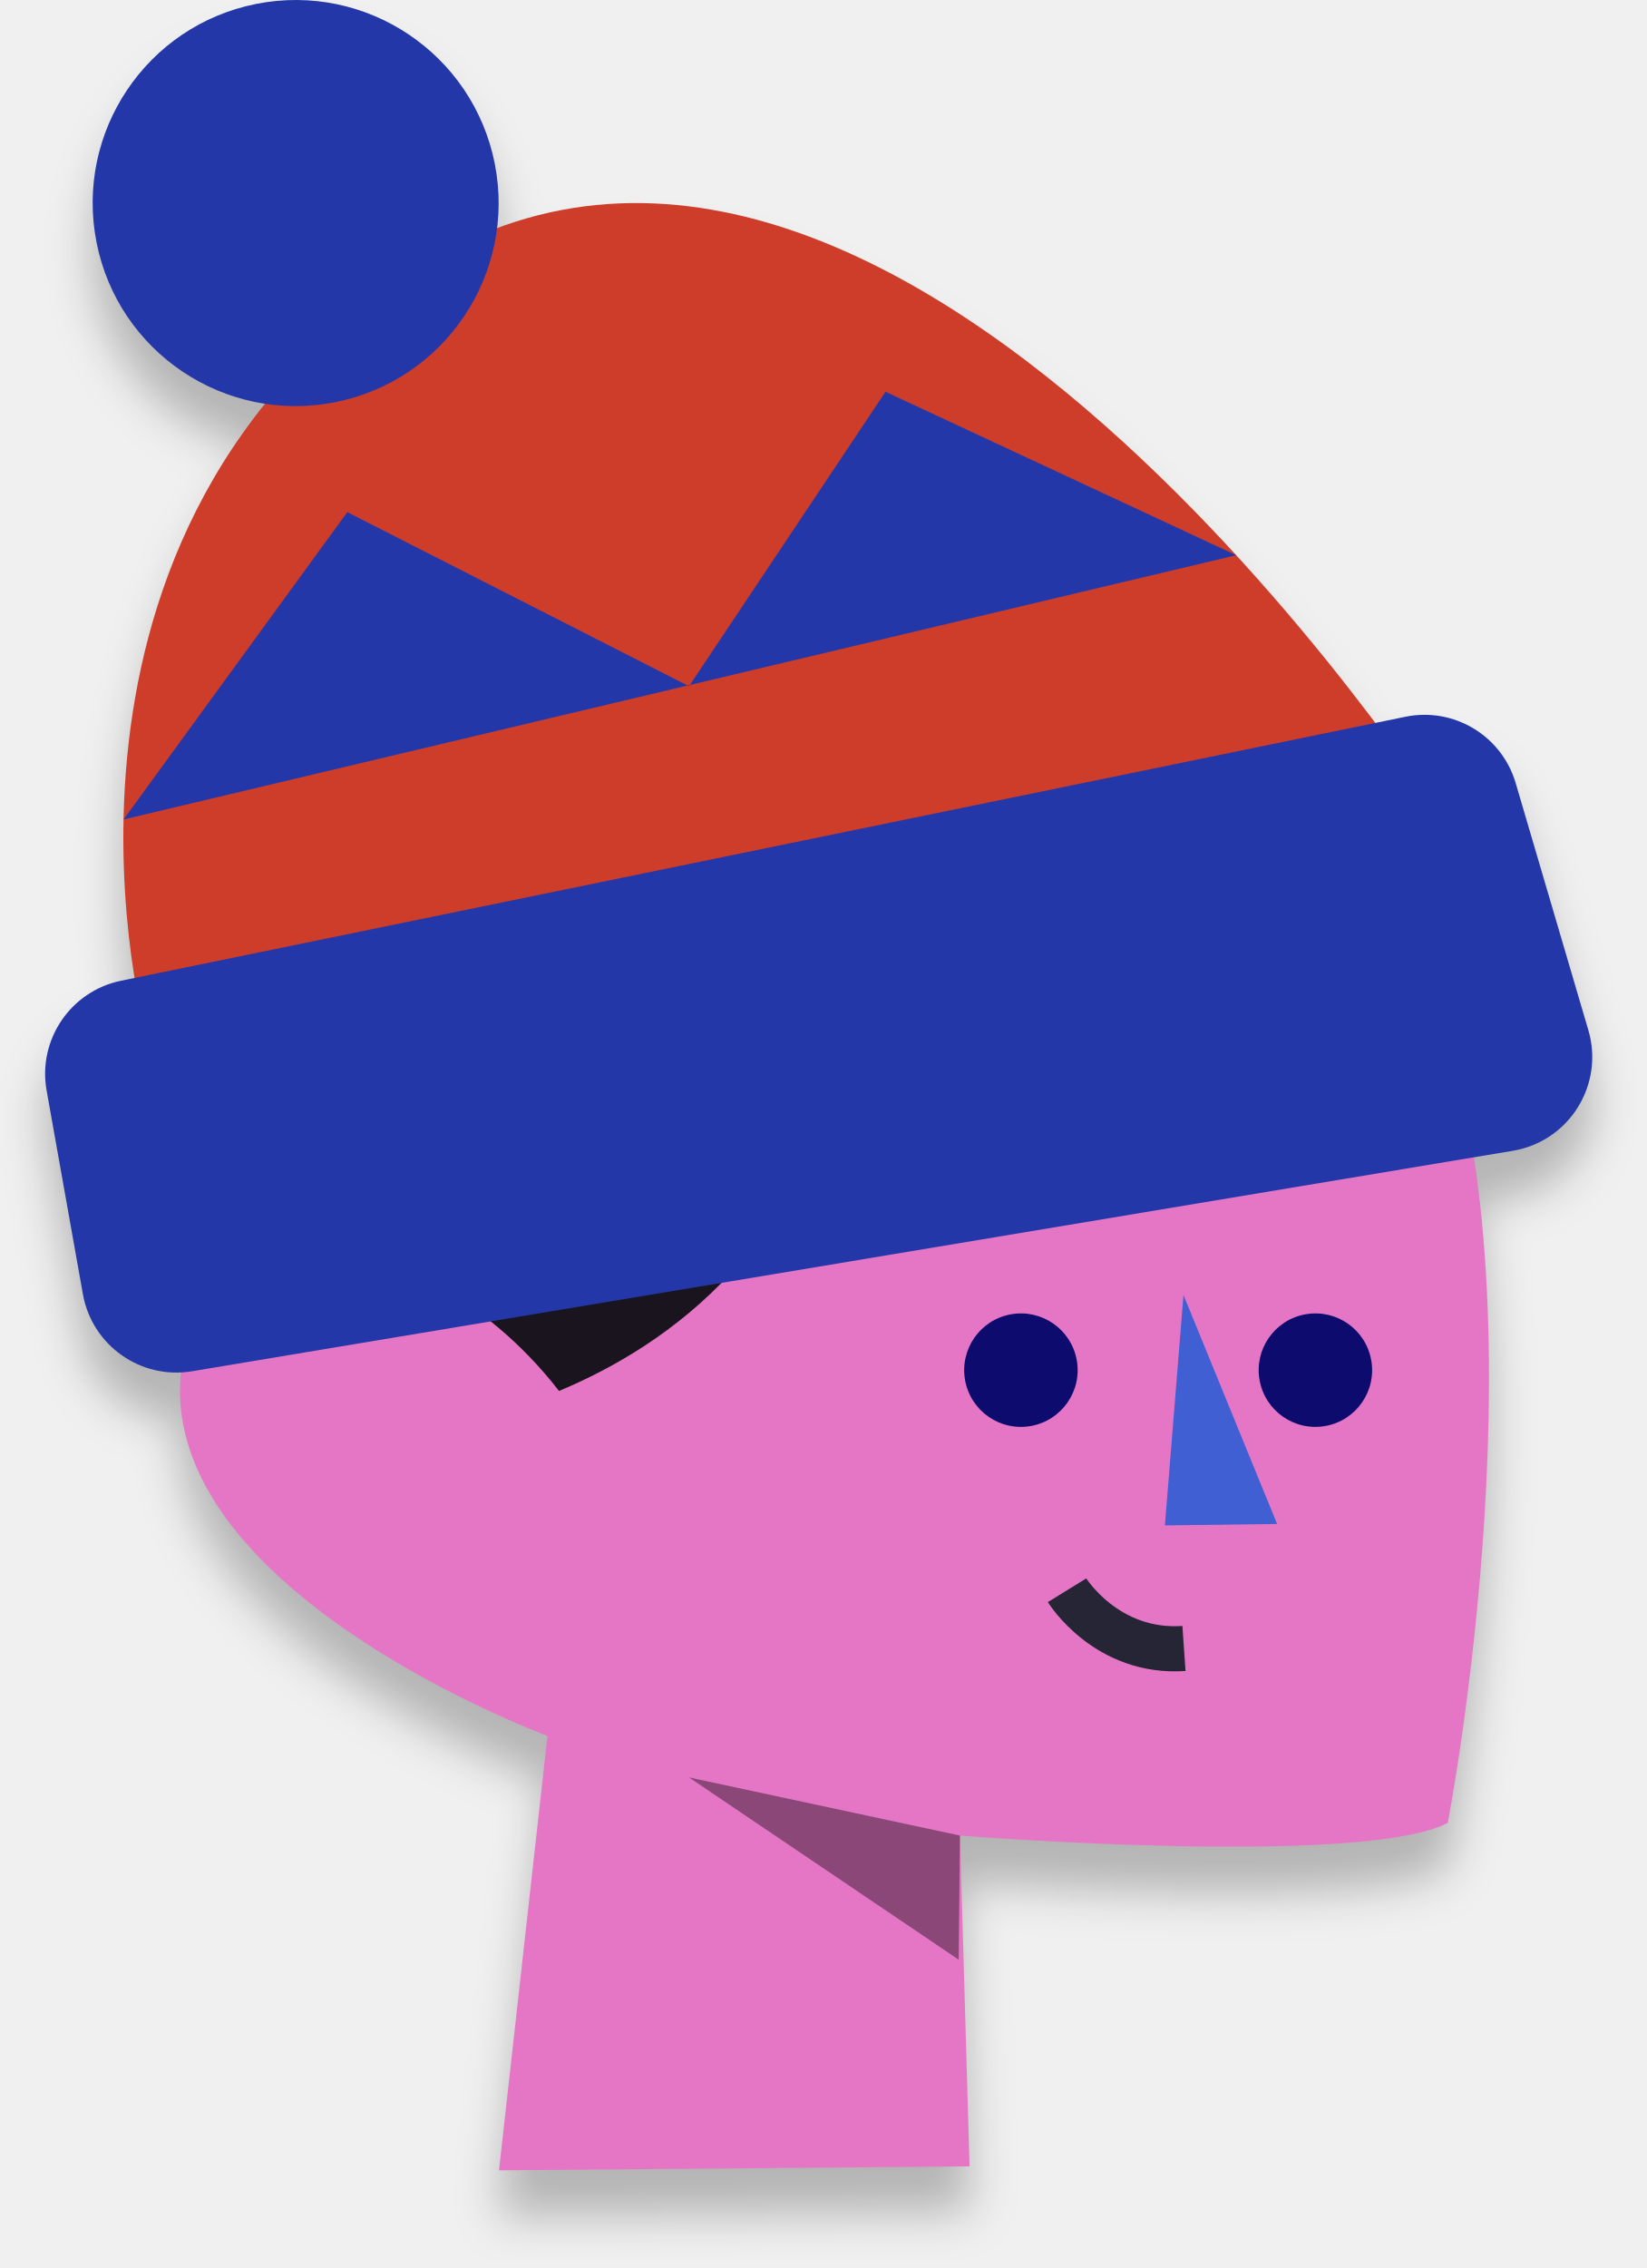
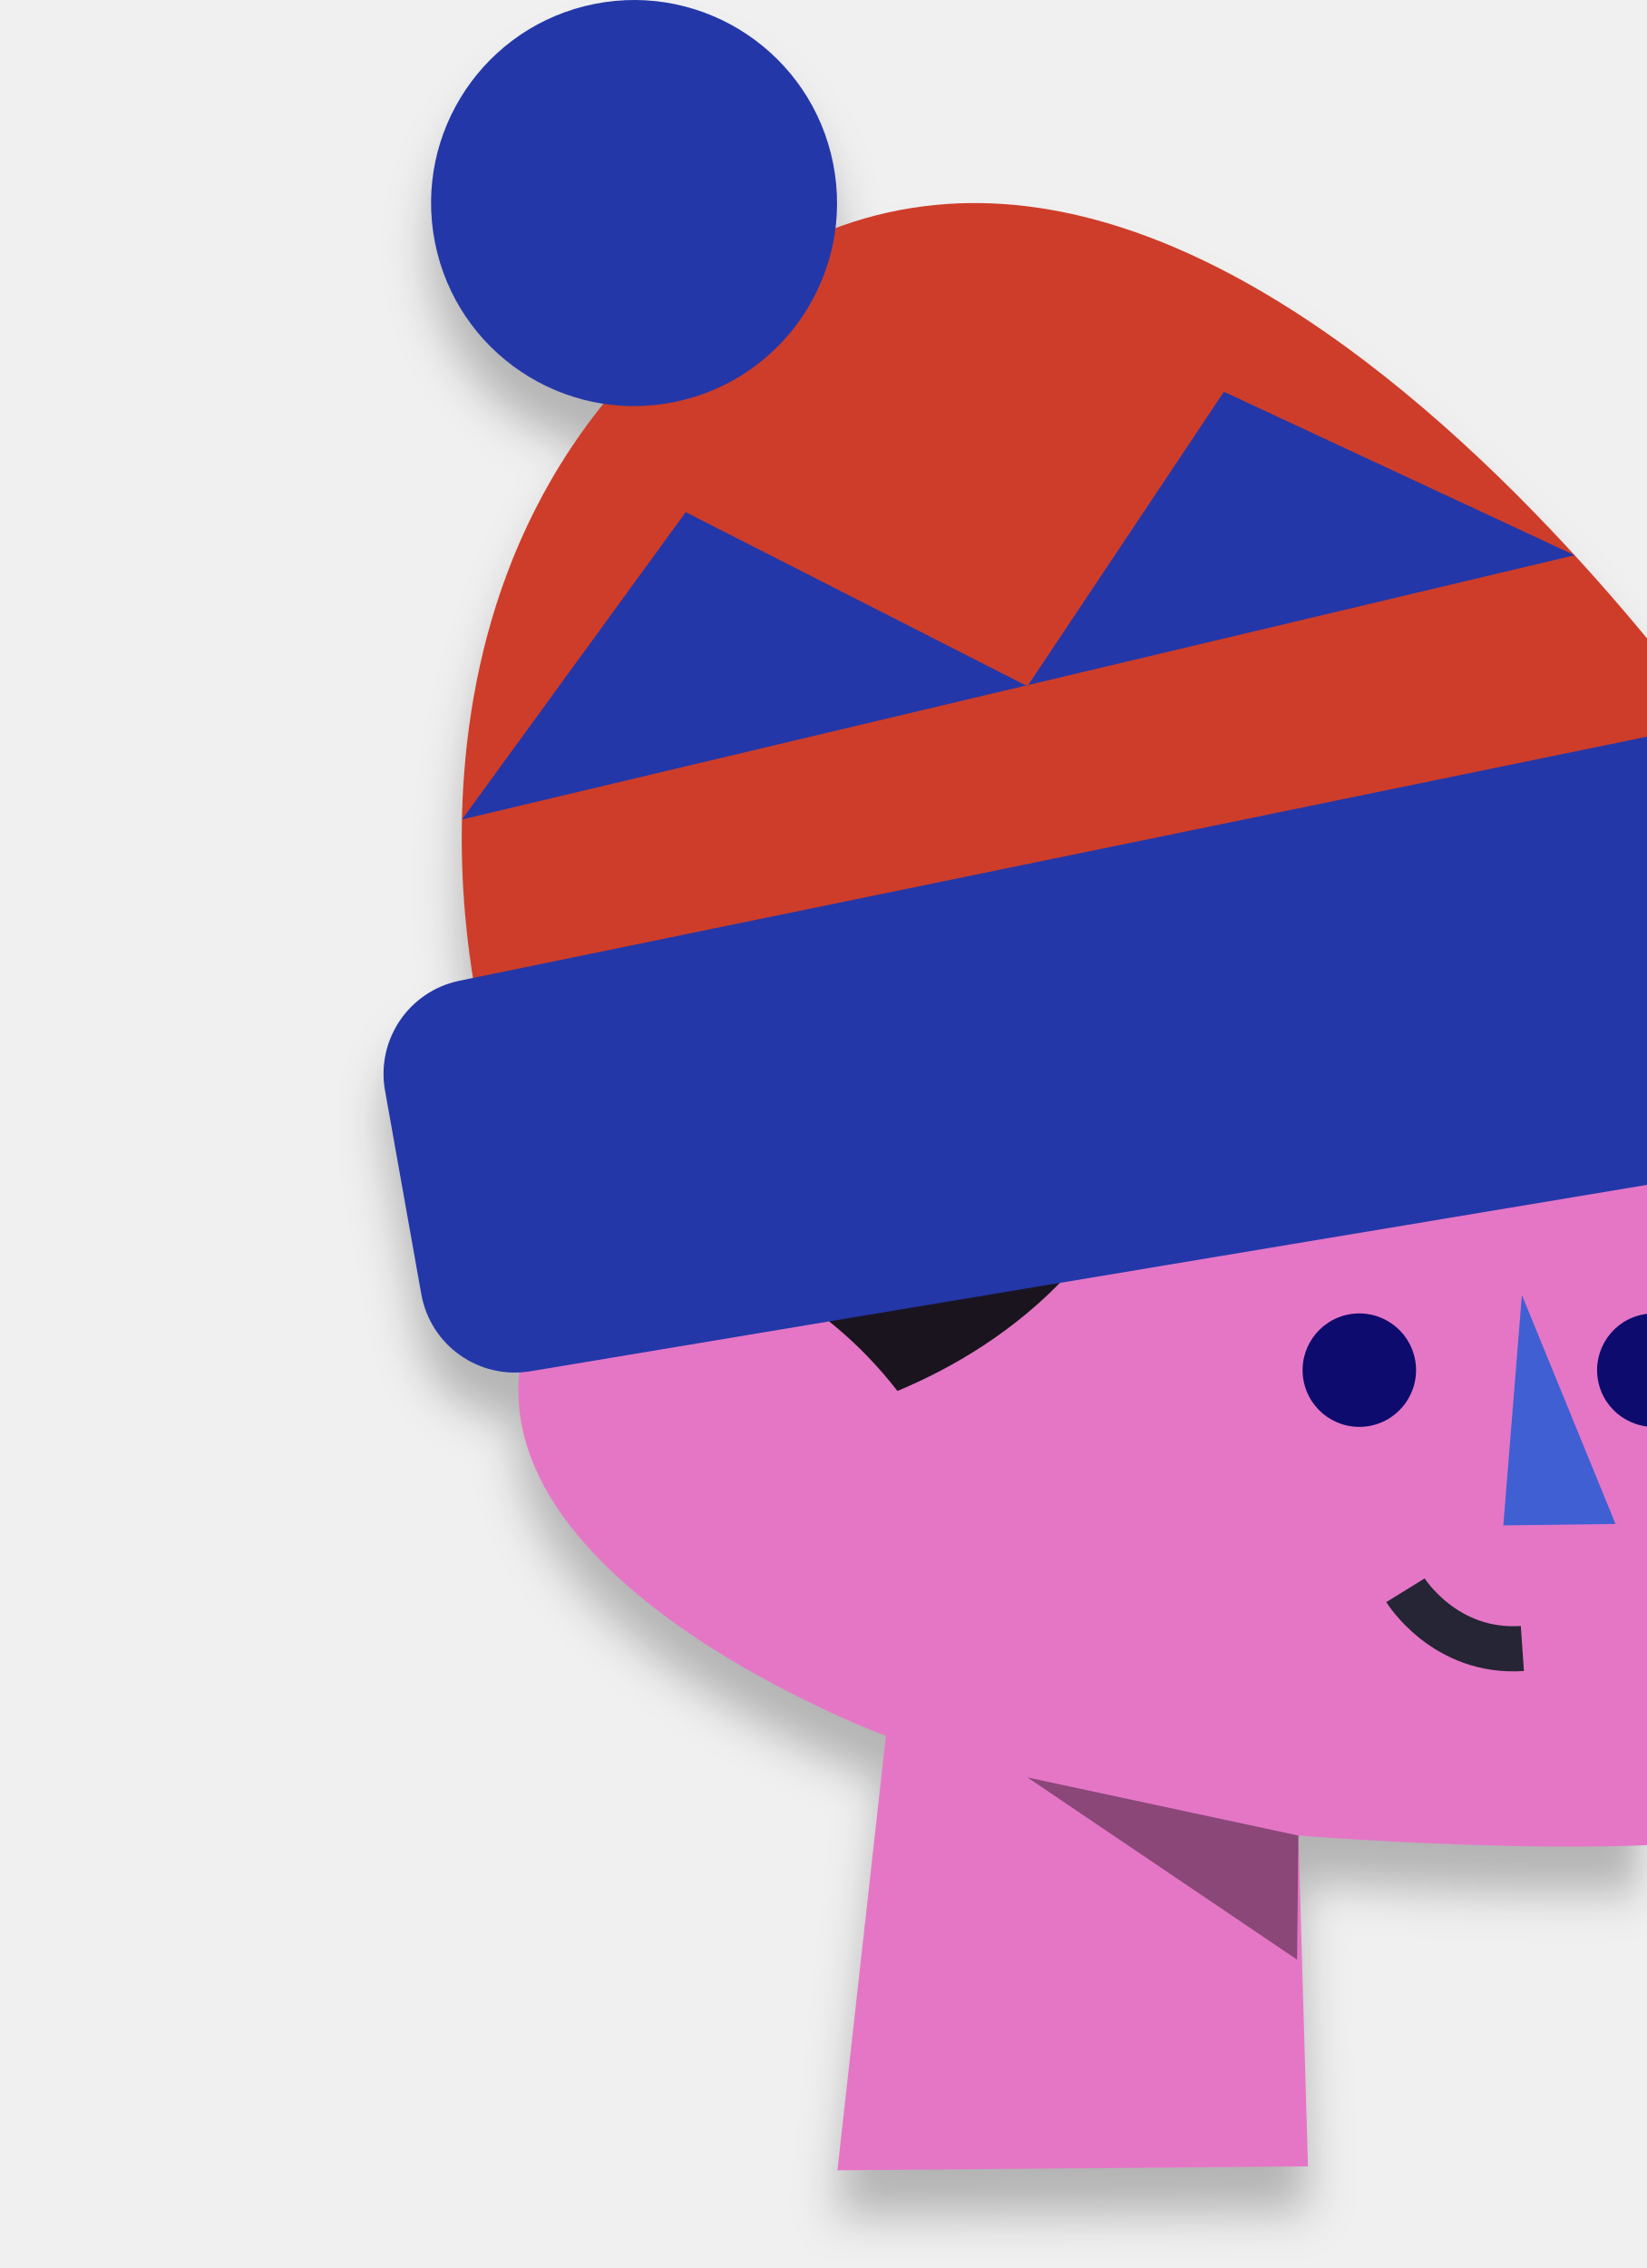
- <svg xmlns="http://www.w3.org/2000/svg" width="146" height="201" viewBox="0 0 146 201" fill="none">
+ <svg xmlns="http://www.w3.org/2000/svg" width="146" height="201" viewBox="-30 0 146 201" fill="none">
  <g id="Group 29" filter="url(#filter0_d)">
    <g id="Face color">
      <path id="Face" d="M85.951 191.992L85.102 162.675C85.102 162.675 120.724 165.512 128.343 161.553C128.343 161.553 137.657 113.565 126.55 86.99L126.325 85.954L51.152 77.16L46.429 119.704C43.897 112.234 23.508 104.361 18.045 115.058C6.207 138.235 48.535 153.842 48.535 153.842L44.237 192.345" fill="#E576C6" />
    </g>
    <path id="Fill 6" opacity="0.398" fill-rule="evenodd" clip-rule="evenodd" d="M85.102 162.675L61.081 157.524L84.986 173.674L85.102 162.675Z" fill="black" />
    <path id="Fill 8" fill-rule="evenodd" clip-rule="evenodd" d="M104.916 114.767L113.216 135.061L103.268 135.188L104.916 114.767Z" fill="#405FD3" />
    <path id="Fill 10" fill-rule="evenodd" clip-rule="evenodd" d="M95.452 120.534C95.947 123.267 94.131 125.883 91.399 126.377C88.666 126.871 86.05 125.057 85.555 122.324C85.061 119.591 86.877 116.976 89.609 116.481C92.342 115.986 94.957 117.801 95.452 120.534" fill="#0D0B6D" />
    <path id="Fill 12" fill-rule="evenodd" clip-rule="evenodd" d="M121.558 120.534C122.053 123.267 120.238 125.883 117.506 126.377C114.773 126.871 112.157 125.057 111.662 122.324C111.167 119.591 112.983 116.976 115.715 116.481C118.449 115.986 121.064 117.801 121.558 120.534" fill="#0D0B6D" />
    <g id="Group 17">
      <path id="Fill 14" fill-rule="evenodd" clip-rule="evenodd" d="M94.595 140.935C94.595 140.935 98.072 146.573 104.958 146.095Z" fill="white" />
      <path id="Stroke 16" d="M94.595 140.935C94.595 140.935 98.072 146.573 104.958 146.095" stroke="#252535" stroke-width="4" />
    </g>
    <path id="Path" fill-rule="evenodd" clip-rule="evenodd" d="M49.558 123.272C46.111 118.829 42.271 115.888 38.801 113.945L39.619 96.962L74.93 90.804C72.039 110.272 59.242 119.23 49.558 123.272V123.272Z" fill="#19141E" />
    <g id="Hat">
      <path id="Hat fill" d="M12.957 91.683C12.957 91.683 0.925 48.514 35.55 24.691C78.408 -4.797 128.014 72.675 128.014 72.675" fill="#CE3D29" />
      <path id="Hat color" fill-rule="evenodd" clip-rule="evenodd" d="M43.862 14.515C45.785 24.264 39.44 33.725 29.691 35.648C19.942 37.571 10.479 31.226 8.557 21.477C6.635 11.727 12.979 2.266 22.728 0.343C32.477 -1.579 41.94 4.766 43.862 14.515ZM4.132 96.646C3.331 92.151 6.258 87.836 10.73 86.917L124.587 63.523C128.877 62.642 133.128 65.195 134.364 69.397L140.808 91.301C142.235 96.15 139.098 101.155 134.112 101.987L17.028 121.527C12.475 122.287 8.158 119.24 7.349 114.695L4.132 96.646ZM30.789 45.387L10.953 72.626L60.957 60.753L61.082 60.817L61.155 60.706L109.59 49.206L78.501 34.718L61.155 60.706L60.957 60.753L30.789 45.387Z" fill="#2437A8" />
    </g>
  </g>
  <defs>
    <filter id="filter0_d" x="6.10352e-05" y="9.15527e-05" width="145.154" height="200.345" filterUnits="userSpaceOnUse" color-interpolation-filters="sRGB">
      <feFlood flood-opacity="0" result="BackgroundImageFix" />
      <feColorMatrix in="SourceAlpha" type="matrix" values="0 0 0 0 0 0 0 0 0 0 0 0 0 0 0 0 0 0 127 0" />
      <feOffset dy="4" />
      <feGaussianBlur stdDeviation="2" />
      <feColorMatrix type="matrix" values="0 0 0 0 0 0 0 0 0 0 0 0 0 0 0 0 0 0 0.25 0" />
      <feBlend mode="normal" in2="BackgroundImageFix" result="effect1_dropShadow" />
      <feBlend mode="normal" in="SourceGraphic" in2="effect1_dropShadow" result="shape" />
    </filter>
  </defs>
</svg>
